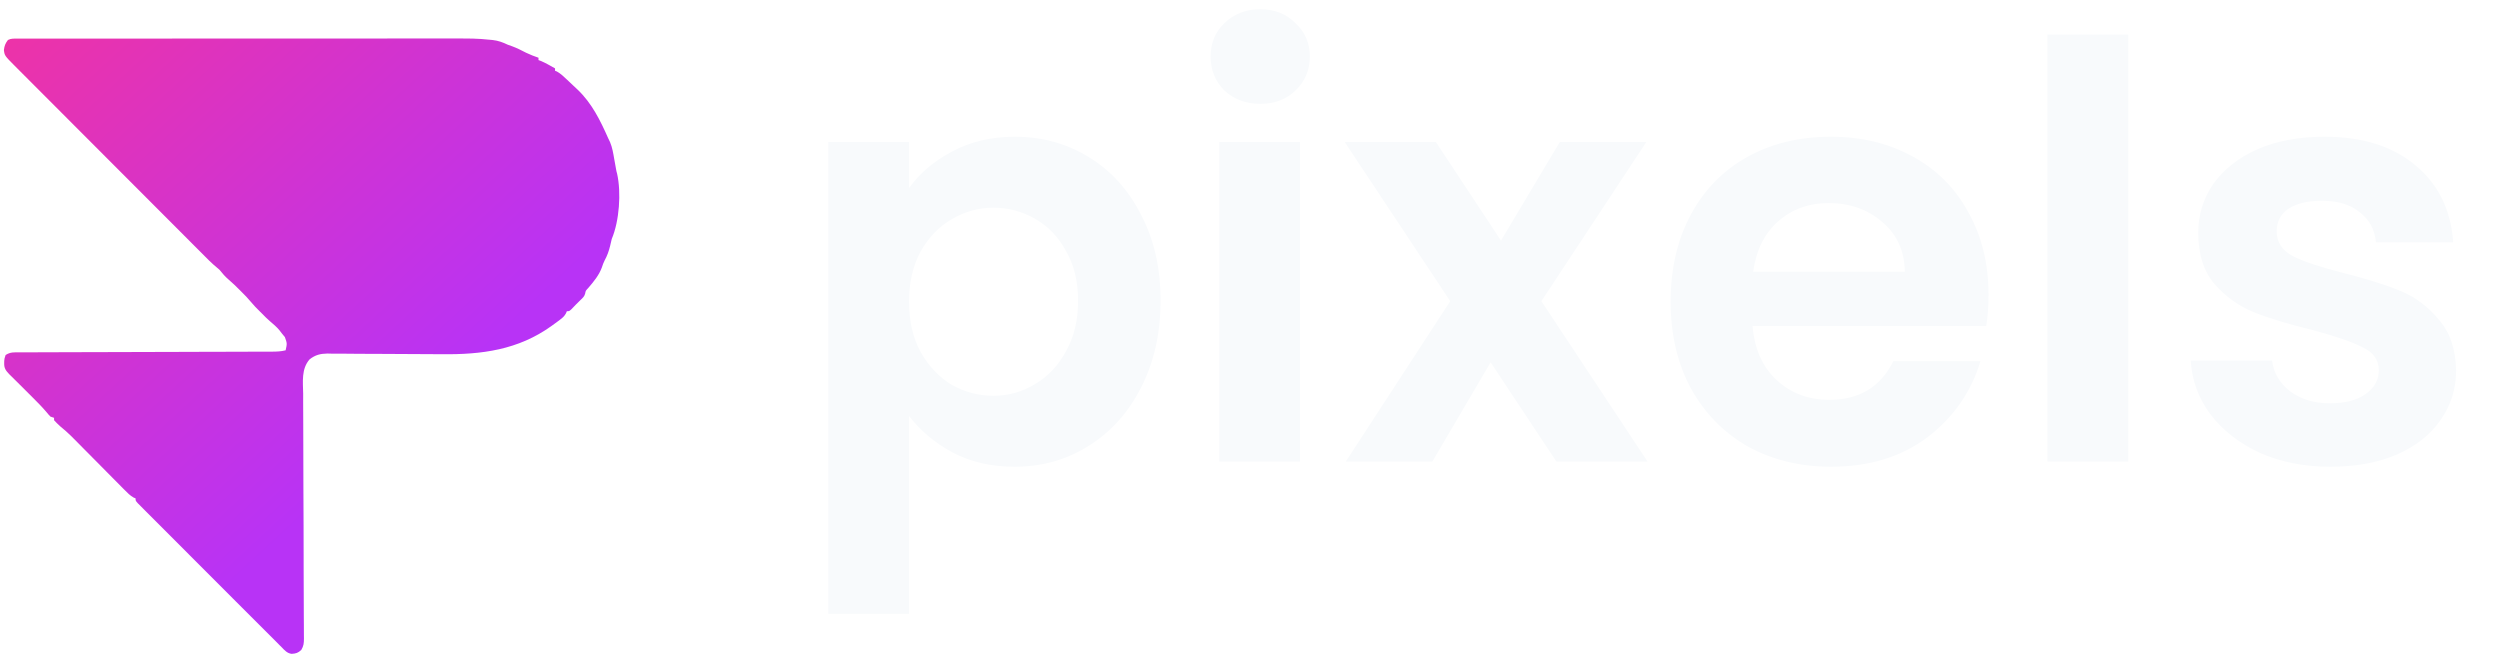
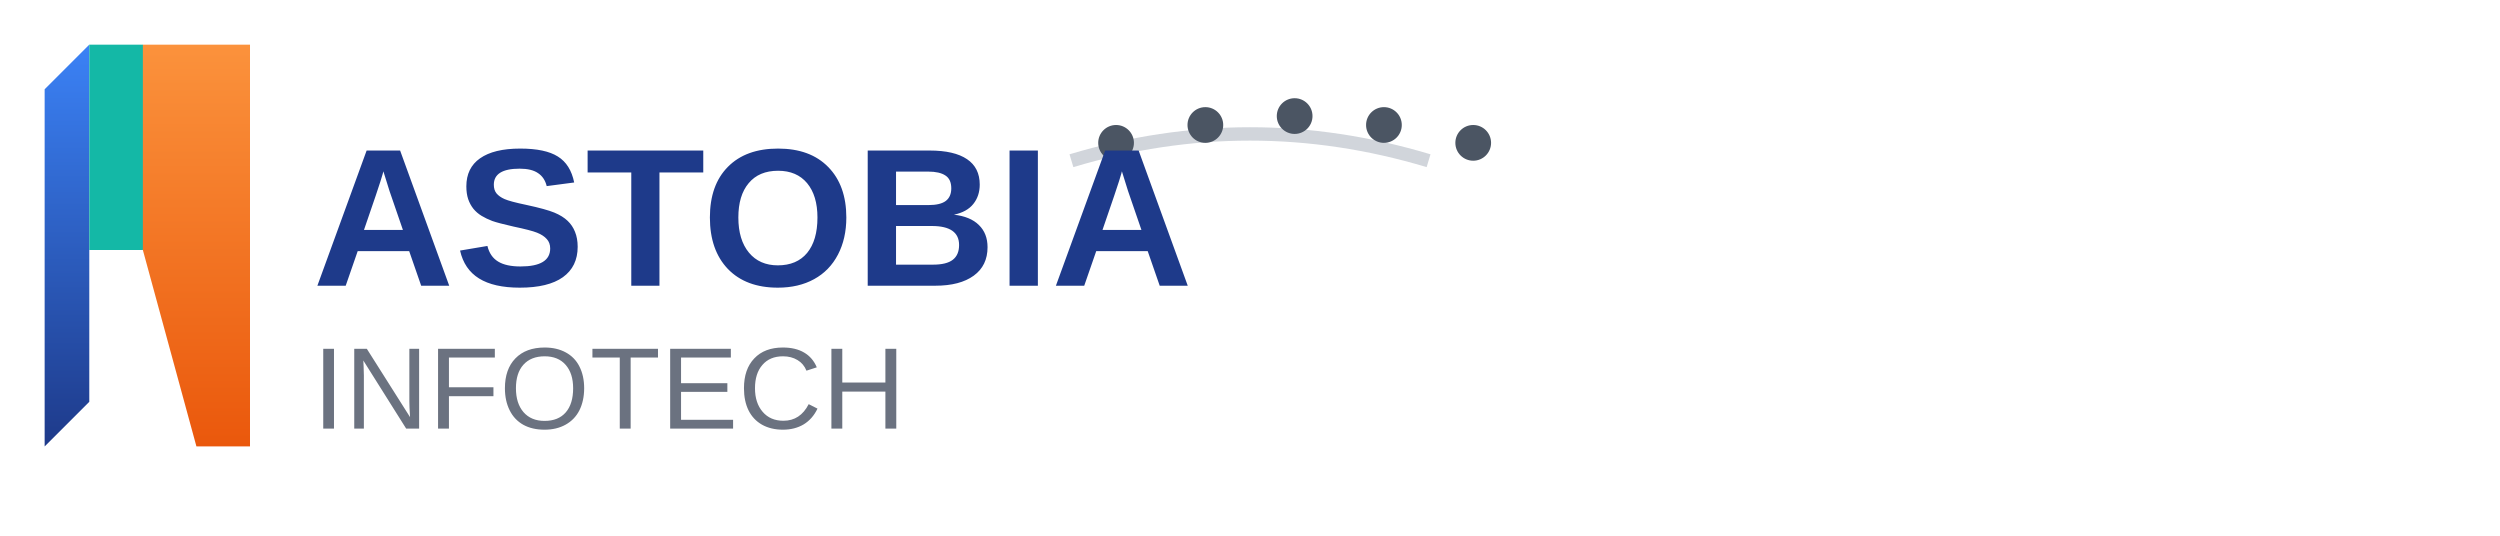
- <svg xmlns="http://www.w3.org/2000/svg" width="130" height="34" viewBox="0 0 130 34" fill="none">
-   <path d="M47.27 9.78C47.81 9.02 48.55 8.39 49.49 7.89C50.45 7.37 51.54 7.11 52.76 7.11C54.18 7.11 55.46 7.46 56.6 8.16C57.76 8.86 58.67 9.86 59.33 11.161C60.01 12.441 60.35 13.931 60.35 15.63C60.35 17.331 60.01 18.84 59.33 20.16C58.67 21.46 57.76 22.471 56.6 23.191C55.46 23.91 54.18 24.27 52.76 24.27C51.54 24.27 50.46 24.02 49.52 23.52C48.6 23.02 47.85 22.39 47.27 21.631V31.921H43.07V7.38H47.27V9.78ZM56.06 15.63C56.06 14.63 55.85 13.771 55.43 13.05C55.03 12.31 54.49 11.751 53.81 11.37C53.15 10.991 52.43 10.8 51.65 10.8C50.89 10.8 50.17 11.001 49.49 11.4C48.83 11.78 48.29 12.341 47.87 13.081C47.47 13.82 47.27 14.691 47.27 15.691C47.27 16.691 47.47 17.561 47.87 18.3C48.29 19.041 48.83 19.61 49.49 20.011C50.17 20.39 50.89 20.581 51.65 20.581C52.43 20.581 53.15 20.381 53.81 19.98C54.49 19.581 55.03 19.011 55.43 18.27C55.85 17.53 56.06 16.651 56.06 15.63ZM65.532 5.4C64.792 5.4 64.172 5.17 63.672 4.71C63.192 4.23 62.952 3.64 62.952 2.94C62.952 2.24 63.192 1.66 63.672 1.2C64.172 0.72 64.792 0.48 65.532 0.48C66.272 0.48 66.882 0.72 67.362 1.2C67.862 1.66 68.112 2.24 68.112 2.94C68.112 3.64 67.862 4.23 67.362 4.71C66.882 5.17 66.272 5.4 65.532 5.4ZM67.602 7.38V24H63.402V7.38H67.602ZM80.932 24L77.512 18.84L74.482 24H69.982L75.412 15.661L69.922 7.38H74.662L78.052 12.511L81.112 7.38H85.612L80.152 15.661L85.672 24H80.932ZM103.403 15.331C103.403 15.931 103.363 16.471 103.283 16.951H91.133C91.233 18.151 91.653 19.09 92.393 19.77C93.133 20.451 94.043 20.791 95.123 20.791C96.683 20.791 97.793 20.12 98.453 18.78H102.983C102.503 20.381 101.583 21.701 100.223 22.741C98.863 23.761 97.193 24.27 95.213 24.27C93.613 24.27 92.173 23.921 90.893 23.221C89.633 22.5 88.643 21.491 87.923 20.191C87.223 18.89 86.873 17.39 86.873 15.691C86.873 13.97 87.223 12.46 87.923 11.161C88.623 9.86 89.603 8.86 90.863 8.16C92.123 7.46 93.573 7.11 95.213 7.11C96.793 7.11 98.203 7.45 99.443 8.13C100.703 8.81 101.673 9.78 102.353 11.04C103.053 12.28 103.403 13.71 103.403 15.331ZM99.053 14.13C99.033 13.05 98.643 12.191 97.883 11.55C97.123 10.89 96.193 10.56 95.093 10.56C94.053 10.56 93.173 10.88 92.453 11.521C91.753 12.14 91.323 13.011 91.163 14.13H99.053ZM110.668 1.8V24H106.468V1.8H110.668ZM121.178 24.27C119.818 24.27 118.598 24.03 117.518 23.55C116.438 23.05 115.578 22.381 114.938 21.541C114.318 20.701 113.978 19.77 113.918 18.75H118.148C118.228 19.39 118.538 19.921 119.078 20.34C119.638 20.761 120.328 20.971 121.148 20.971C121.948 20.971 122.568 20.811 123.008 20.491C123.468 20.171 123.698 19.761 123.698 19.261C123.698 18.721 123.418 18.32 122.858 18.061C122.318 17.78 121.448 17.48 120.248 17.16C119.008 16.86 117.988 16.55 117.188 16.23C116.408 15.911 115.728 15.421 115.148 14.761C114.588 14.101 114.308 13.21 114.308 12.091C114.308 11.171 114.568 10.331 115.088 9.57C115.628 8.81 116.388 8.21 117.368 7.77C118.368 7.33 119.538 7.11 120.878 7.11C122.858 7.11 124.438 7.61 125.618 8.61C126.798 9.59 127.448 10.921 127.568 12.601H123.548C123.488 11.941 123.208 11.421 122.708 11.04C122.228 10.64 121.578 10.441 120.758 10.441C119.998 10.441 119.408 10.581 118.988 10.861C118.588 11.14 118.388 11.53 118.388 12.03C118.388 12.591 118.668 13.021 119.228 13.32C119.788 13.601 120.658 13.89 121.838 14.191C123.038 14.491 124.028 14.8 124.808 15.12C125.588 15.441 126.258 15.941 126.818 16.62C127.398 17.28 127.698 18.16 127.718 19.261C127.718 20.221 127.448 21.081 126.908 21.84C126.388 22.601 125.628 23.201 124.628 23.64C123.648 24.061 122.498 24.27 121.178 24.27Z" fill="#F8FAFC" />
-   <path d="M0.927 2.009C0.968 2.009 1.008 2.009 1.05 2.008C1.188 2.008 1.325 2.008 1.463 2.008C1.562 2.008 1.661 2.008 1.76 2.008C2.033 2.008 2.307 2.008 2.58 2.008C2.875 2.008 3.169 2.007 3.463 2.007C4.041 2.007 4.619 2.006 5.196 2.006C5.666 2.006 6.136 2.006 6.606 2.006C7.939 2.005 9.271 2.005 10.604 2.005C10.676 2.005 10.748 2.005 10.822 2.005C10.894 2.005 10.966 2.005 11.04 2.005C12.205 2.005 13.369 2.005 14.534 2.004C15.73 2.003 16.926 2.003 18.122 2.003C18.793 2.003 19.465 2.002 20.136 2.002C20.708 2.001 21.281 2.001 21.853 2.001C22.144 2.002 22.436 2.002 22.728 2.001C24.741 1.998 24.741 1.998 25.481 2.068C25.527 2.072 25.573 2.076 25.62 2.081C25.913 2.115 26.141 2.2 26.404 2.325C26.482 2.354 26.56 2.382 26.639 2.409C26.889 2.501 27.121 2.621 27.358 2.743C27.568 2.846 27.782 2.925 28.002 3.002C28.002 3.043 28.002 3.083 28.002 3.125C28.041 3.139 28.081 3.153 28.121 3.168C28.379 3.278 28.619 3.417 28.862 3.556C28.862 3.597 28.862 3.638 28.862 3.68C28.895 3.693 28.927 3.706 28.961 3.719C29.165 3.835 29.326 3.992 29.496 4.153C29.549 4.204 29.549 4.204 29.604 4.255C29.674 4.321 29.744 4.388 29.814 4.454C29.887 4.524 29.961 4.592 30.035 4.661C30.777 5.366 31.218 6.267 31.627 7.191C31.658 7.256 31.69 7.322 31.722 7.389C31.843 7.675 31.889 7.975 31.942 8.28C31.963 8.394 31.983 8.509 32.004 8.623C32.013 8.673 32.022 8.723 32.031 8.775C32.055 8.912 32.055 8.912 32.09 9.034C32.309 10.02 32.207 11.488 31.811 12.426C31.782 12.545 31.753 12.664 31.727 12.784C31.66 13.061 31.576 13.295 31.44 13.544C31.38 13.659 31.341 13.773 31.301 13.896C31.154 14.304 30.871 14.65 30.59 14.974C30.454 15.119 30.454 15.119 30.429 15.263C30.389 15.417 30.303 15.491 30.189 15.598C30.023 15.754 29.867 15.921 29.708 16.086C29.599 16.183 29.599 16.183 29.477 16.183C29.453 16.238 29.453 16.238 29.43 16.294C29.344 16.447 29.262 16.518 29.123 16.623C29.076 16.658 29.029 16.693 28.981 16.73C28.905 16.785 28.905 16.785 28.828 16.841C28.775 16.88 28.723 16.918 28.669 16.957C26.944 18.191 25.058 18.444 22.972 18.419C22.706 18.416 22.44 18.415 22.174 18.415C21.418 18.414 20.663 18.41 19.907 18.403C19.487 18.399 19.067 18.397 18.647 18.398C18.383 18.398 18.119 18.395 17.855 18.391C17.653 18.388 17.45 18.39 17.247 18.39C17.14 18.387 17.14 18.387 17.029 18.384C16.656 18.39 16.396 18.454 16.098 18.687C15.662 19.188 15.755 19.849 15.765 20.477C15.765 20.62 15.765 20.763 15.764 20.906C15.763 21.212 15.765 21.519 15.768 21.826C15.772 22.31 15.772 22.795 15.772 23.28C15.772 23.959 15.774 24.639 15.777 25.318C15.781 26.017 15.784 26.715 15.786 27.414C15.786 27.457 15.786 27.5 15.786 27.545C15.788 28.015 15.789 28.485 15.789 28.956C15.789 28.997 15.789 29.038 15.789 29.081C15.789 29.287 15.79 29.493 15.79 29.699C15.79 30.181 15.792 30.663 15.795 31.145C15.797 31.445 15.797 31.744 15.798 32.044C15.799 32.183 15.799 32.322 15.801 32.461C15.803 32.65 15.803 32.84 15.803 33.029C15.804 33.084 15.805 33.14 15.805 33.197C15.804 33.446 15.794 33.581 15.665 33.8C15.491 33.956 15.39 33.986 15.162 34C14.933 33.969 14.8 33.818 14.648 33.658C14.591 33.601 14.591 33.601 14.532 33.543C14.443 33.454 14.355 33.365 14.267 33.275C14.1 33.105 13.931 32.937 13.761 32.77C13.371 32.384 12.983 31.996 12.596 31.607C12.479 31.491 12.363 31.374 12.247 31.258C11.84 30.851 11.434 30.444 11.028 30.037C10.649 29.657 10.271 29.279 9.892 28.9C9.566 28.573 9.24 28.247 8.914 27.92C8.719 27.725 8.525 27.531 8.331 27.336C8.148 27.154 7.967 26.972 7.785 26.79C7.718 26.723 7.651 26.656 7.584 26.589C7.493 26.498 7.403 26.407 7.312 26.316C7.261 26.265 7.21 26.214 7.158 26.161C7.05 26.038 7.05 26.038 7.05 25.915C6.999 25.894 6.999 25.894 6.948 25.873C6.763 25.768 6.625 25.628 6.478 25.477C6.446 25.445 6.414 25.413 6.381 25.38C6.276 25.275 6.172 25.169 6.068 25.063C5.994 24.989 5.921 24.915 5.848 24.842C5.655 24.648 5.463 24.454 5.271 24.259C4.964 23.949 4.656 23.639 4.349 23.329C4.241 23.221 4.135 23.113 4.028 23.004C3.962 22.938 3.895 22.871 3.829 22.804C3.8 22.774 3.77 22.744 3.74 22.713C3.542 22.514 3.334 22.336 3.118 22.157C2.941 21.992 2.941 21.992 2.811 21.85C2.811 21.809 2.811 21.768 2.811 21.726C2.75 21.706 2.689 21.686 2.626 21.665C2.532 21.569 2.532 21.569 2.431 21.446C2.199 21.172 1.952 20.92 1.697 20.668C1.655 20.626 1.612 20.583 1.569 20.54C1.487 20.458 1.405 20.377 1.323 20.295C1.183 20.157 1.045 20.018 0.906 19.879C0.833 19.807 0.833 19.807 0.759 19.734C0.713 19.688 0.666 19.641 0.618 19.594C0.571 19.547 0.524 19.501 0.475 19.453C0.299 19.267 0.213 19.148 0.218 18.893C0.219 18.851 0.219 18.809 0.22 18.766C0.23 18.647 0.23 18.647 0.291 18.462C0.535 18.299 0.747 18.321 1.03 18.322C1.116 18.322 1.116 18.322 1.204 18.321C1.397 18.32 1.59 18.32 1.783 18.32C1.922 18.32 2.06 18.319 2.198 18.319C2.496 18.317 2.794 18.317 3.092 18.316C3.563 18.316 4.033 18.314 4.504 18.312C5.164 18.31 5.824 18.308 6.484 18.307C6.547 18.306 6.547 18.306 6.611 18.306C6.653 18.306 6.695 18.306 6.738 18.306C7.333 18.305 7.927 18.303 8.522 18.301C8.563 18.301 8.605 18.301 8.648 18.301C9.345 18.299 10.042 18.297 10.739 18.294C11.208 18.293 11.676 18.292 12.144 18.291C12.435 18.29 12.726 18.289 13.018 18.288C13.153 18.288 13.288 18.288 13.423 18.288C13.608 18.287 13.792 18.287 13.976 18.286C14.03 18.286 14.084 18.286 14.139 18.286C14.385 18.285 14.613 18.277 14.853 18.216C14.932 17.861 14.932 17.861 14.815 17.53C14.767 17.472 14.719 17.413 14.669 17.353C14.622 17.292 14.575 17.231 14.527 17.169C14.379 16.993 14.211 16.849 14.035 16.702C13.89 16.578 13.758 16.443 13.624 16.306C13.59 16.273 13.556 16.239 13.521 16.204C13.35 16.036 13.184 15.868 13.033 15.683C12.89 15.509 12.74 15.354 12.58 15.197C12.548 15.165 12.515 15.132 12.482 15.098C12.292 14.904 12.099 14.72 11.893 14.543C11.708 14.384 11.564 14.218 11.412 14.027C11.31 13.934 11.205 13.845 11.098 13.758C10.949 13.629 10.814 13.489 10.675 13.35C10.61 13.284 10.544 13.219 10.479 13.153C10.443 13.117 10.407 13.081 10.37 13.044C10.331 13.005 10.293 12.966 10.253 12.927C10.166 12.84 10.079 12.753 9.992 12.666C9.946 12.62 9.9 12.574 9.853 12.526C8.823 11.495 7.793 10.464 6.764 9.432C6.612 9.28 6.46 9.127 6.308 8.975C6.278 8.945 6.247 8.914 6.216 8.883C5.725 8.392 5.234 7.9 4.743 7.408C4.239 6.903 3.735 6.398 3.23 5.892C2.947 5.609 2.664 5.325 2.381 5.042C2.115 4.776 1.849 4.509 1.583 4.242C1.486 4.145 1.388 4.047 1.29 3.949C1.157 3.816 1.024 3.682 0.89 3.548C0.852 3.51 0.813 3.471 0.773 3.431C0.24 2.895 0.24 2.895 0.203 2.602C0.231 2.376 0.277 2.258 0.414 2.078C0.588 1.991 0.733 2.009 0.927 2.009Z" fill="url(#paint0_linear_7130_1281)" />
+ <svg xmlns="http://www.w3.org/2000/svg" width="280" height="60" viewBox="0 0 280 60" fill="none">
  <defs>
-     <linearGradient id="paint0_linear_7130_1281" x1="-2.037" y1="-2.8" x2="21.003" y2="22.16" gradientUnits="userSpaceOnUse">
-       <stop stop-color="#F6339A" />
-       <stop offset="1" stop-color="#B833F6" />
+     <linearGradient id="blueGrad" x1="0%" y1="100%" x2="0%" y2="0%">
+       <stop offset="0%" style="stop-color:#1e3a8a;stop-opacity:1" />
+       <stop offset="100%" style="stop-color:#3b82f6;stop-opacity:1" />
+     </linearGradient>
+     <linearGradient id="orangeGrad" x1="0%" y1="100%" x2="0%" y2="0%">
+       <stop offset="0%" style="stop-color:#ea580c;stop-opacity:1" />
+       <stop offset="100%" style="stop-color:#fb923c;stop-opacity:1" />
    </linearGradient>
  </defs>
+   <path d="M5 50 L5 10 L10 5 L10 45 Z" fill="url(#blueGrad)" />
+   <path d="M10 5 L16 5 L20 12 L16 28 L10 28 Z" fill="#14b8a6" />
+   <path d="M16 28 L16 5 L28 5 L28 50 L22 50 Z" fill="url(#orangeGrad)" />
+   <path d="M 120 18 Q 140 12, 160 18" stroke="#d1d5db" stroke-width="1.5" fill="none" />
+   <circle cx="125" cy="16" r="2" fill="#4b5563" />
+   <circle cx="135" cy="14" r="2" fill="#4b5563" />
+   <circle cx="145" cy="13" r="2" fill="#4b5563" />
+   <circle cx="155" cy="14" r="2" fill="#4b5563" />
+   <circle cx="165" cy="16" r="2" fill="#4b5563" />
+   <text x="35" y="32" font-family="Arial, sans-serif" font-size="22" font-weight="bold" fill="#1e3a8a">ASTOBIA</text>
+   <text x="35" y="48" font-family="Arial, sans-serif" font-size="13" font-weight="normal" fill="#6b7280">INFOTECH</text>
</svg>
